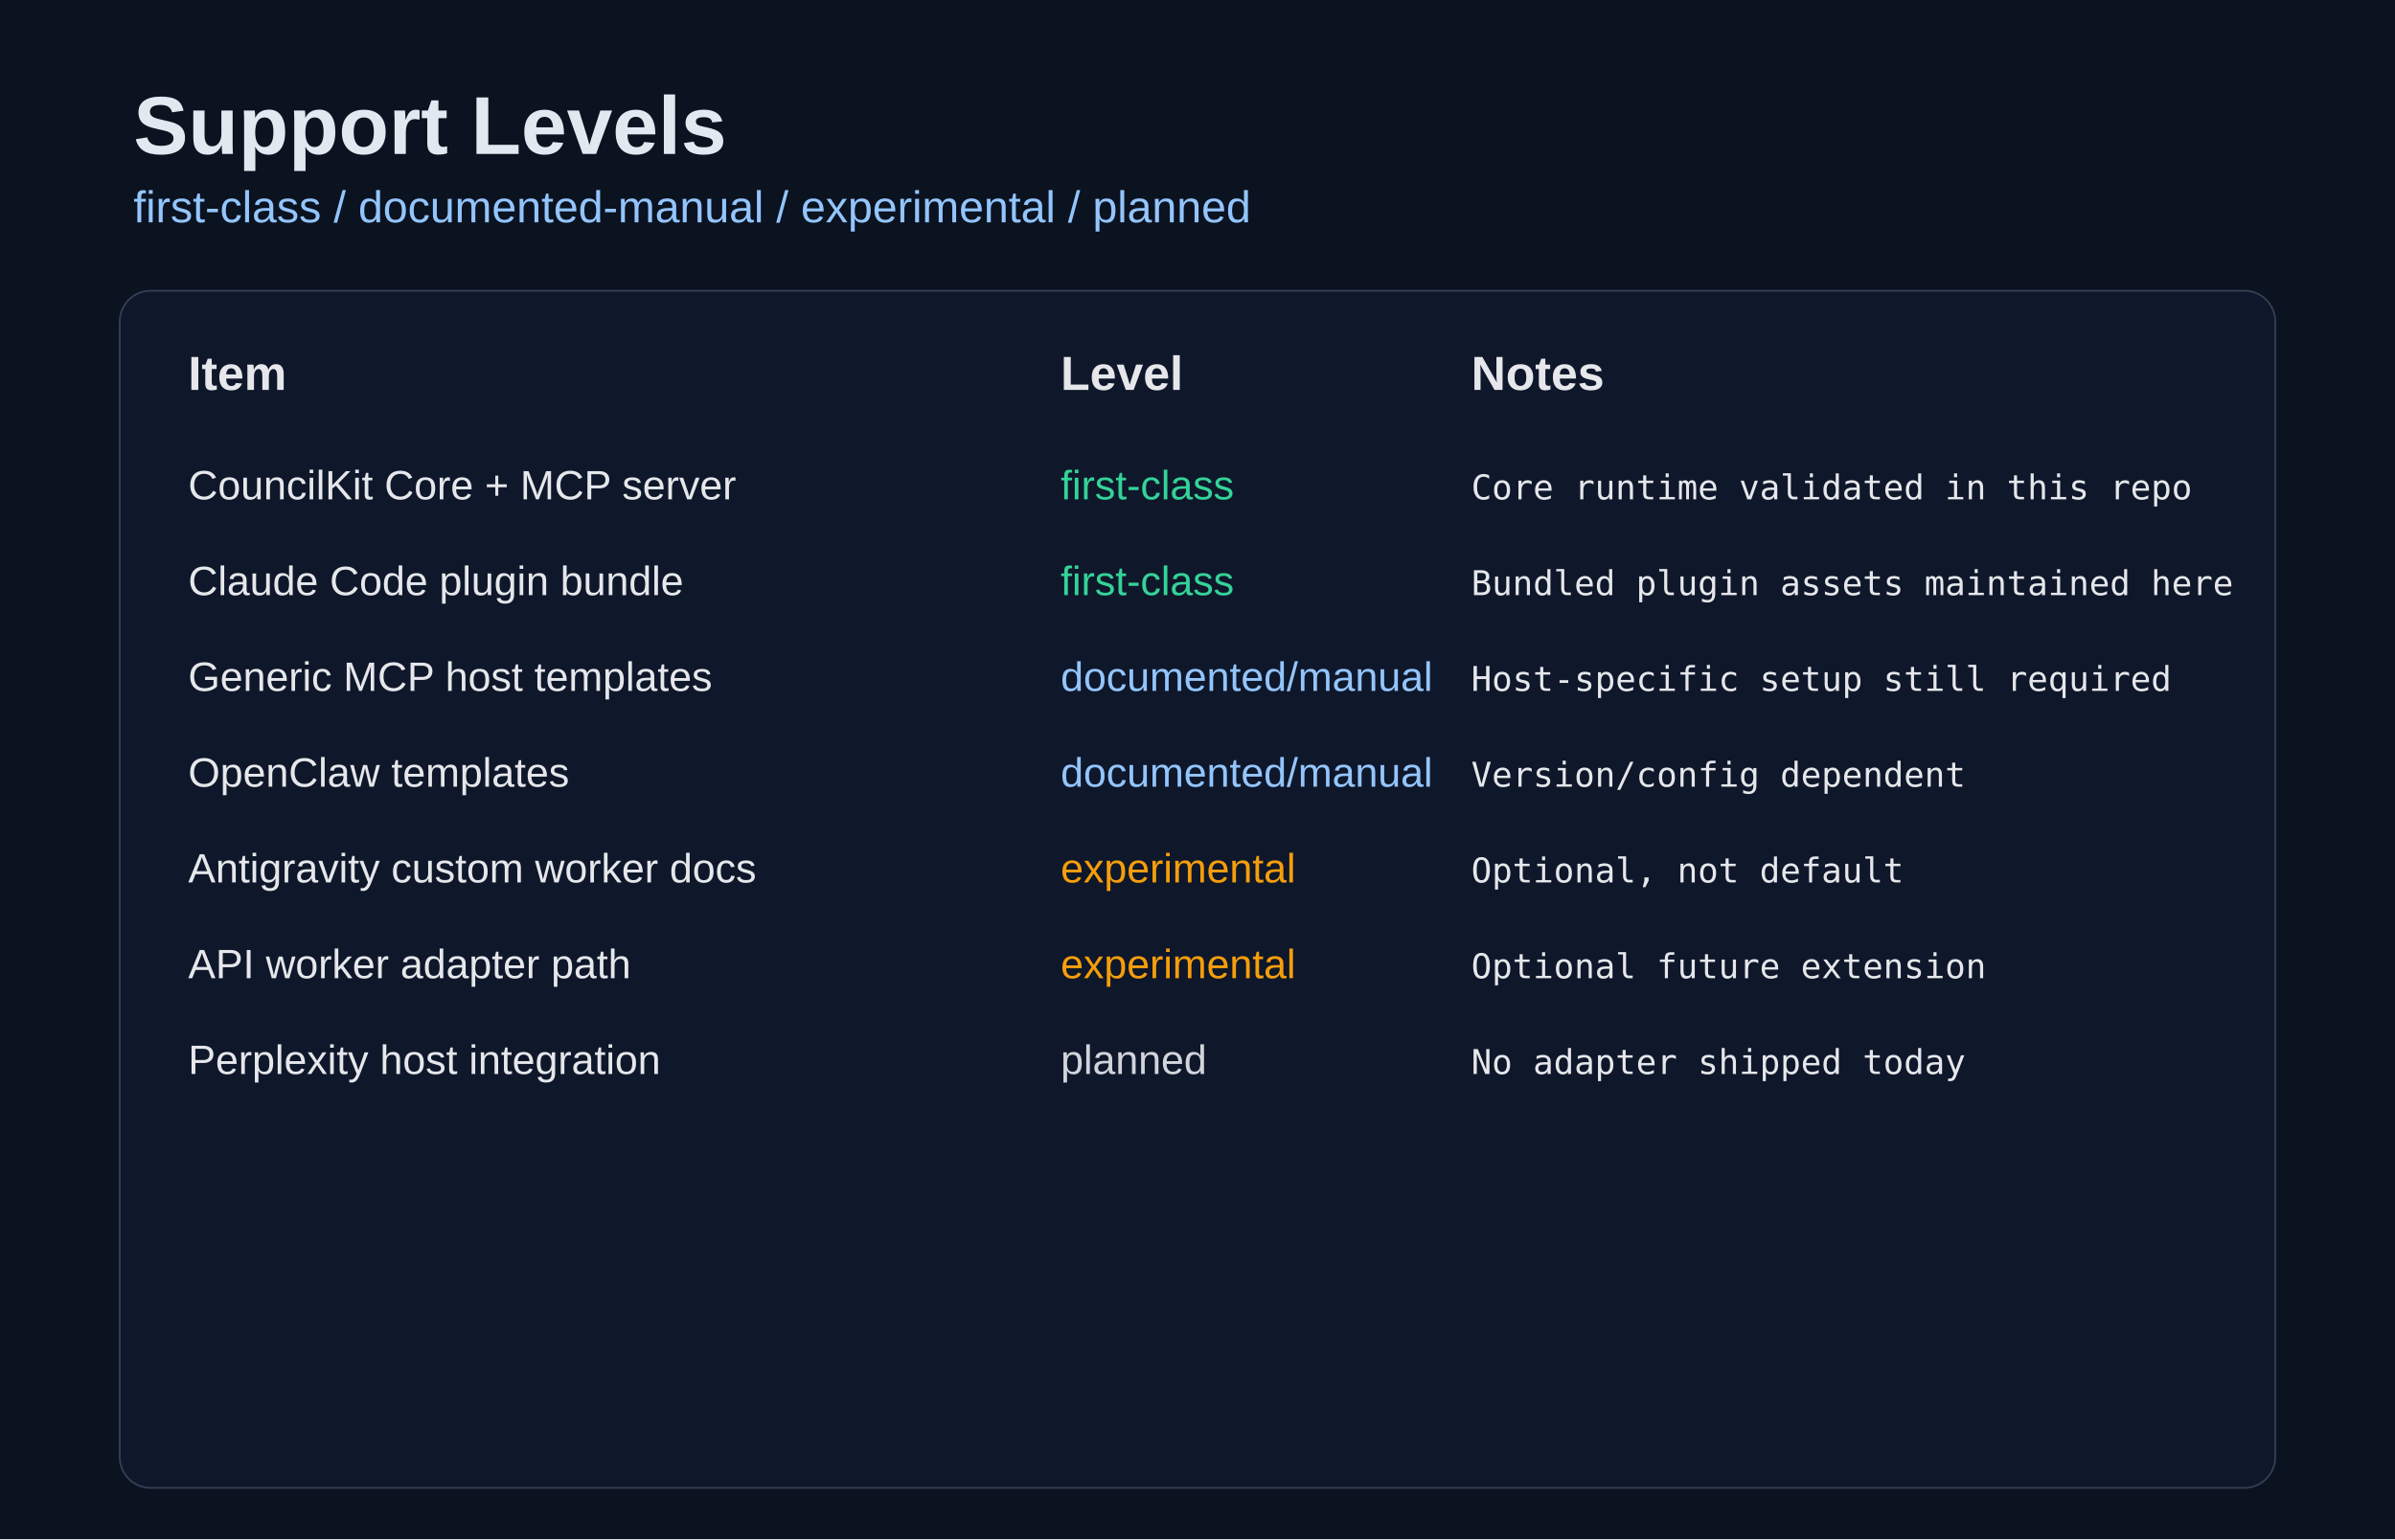
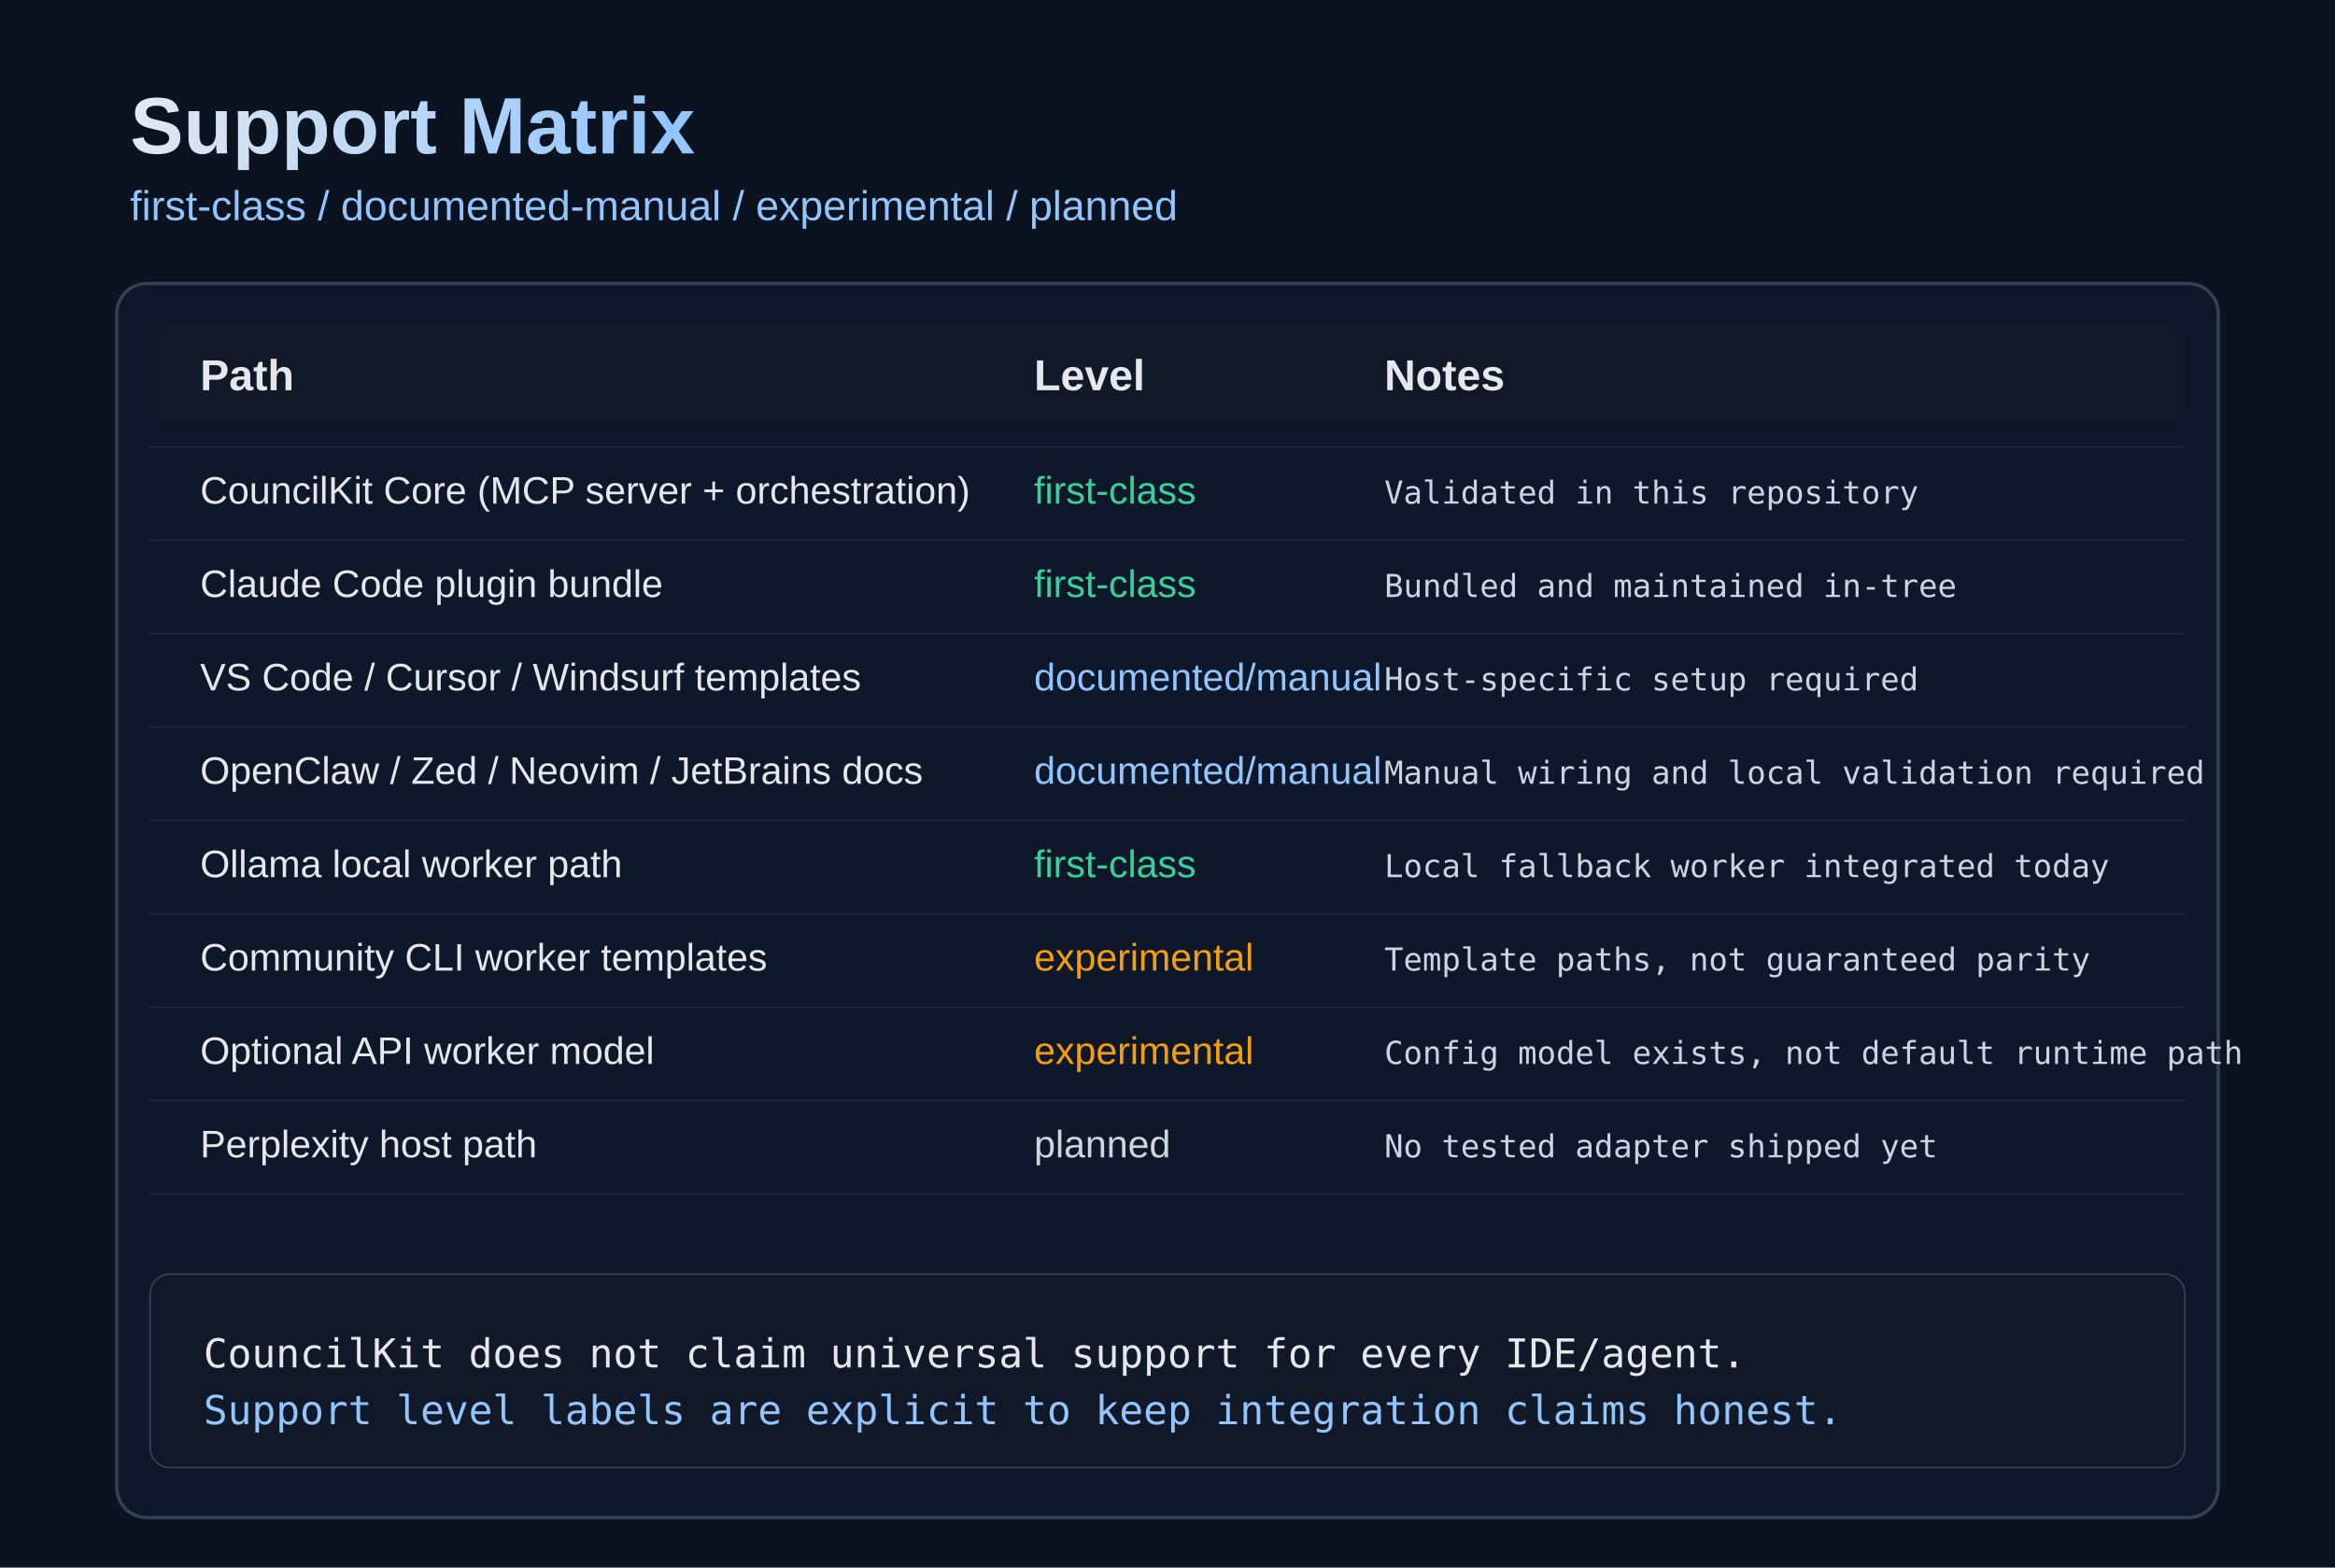
- <svg xmlns="http://www.w3.org/2000/svg" width="1400" height="900" viewBox="0 0 1400 900" fill="none">
-   <rect width="1400" height="900" fill="#0B1220" />
-   <text x="78" y="90" fill="#E2E8F0" font-family="Segoe UI, Arial, sans-serif" font-size="48" font-weight="700">Support Levels</text>
-   <text x="78" y="130" fill="#93C5FD" font-family="Segoe UI, Arial, sans-serif" font-size="26">first-class / documented-manual / experimental / planned</text>
-   <rect x="70" y="170" width="1260" height="700" rx="18" fill="#0F172A" stroke="#334155" />
-   <text x="110" y="228" fill="#E5E7EB" font-family="Segoe UI, Arial, sans-serif" font-size="28" font-weight="700">Item</text>
-   <text x="620" y="228" fill="#E5E7EB" font-family="Segoe UI, Arial, sans-serif" font-size="28" font-weight="700">Level</text>
-   <text x="860" y="228" fill="#E5E7EB" font-family="Segoe UI, Arial, sans-serif" font-size="28" font-weight="700">Notes</text>
-   <g font-family="Segoe UI, Arial, sans-serif" font-size="24" fill="#E5E7EB">
-     <text x="110" y="292">CouncilKit Core + MCP server</text>
-     <text x="110" y="348">Claude Code plugin bundle</text>
-     <text x="110" y="404">Generic MCP host templates</text>
-     <text x="110" y="460">OpenClaw templates</text>
-     <text x="110" y="516">Antigravity custom worker docs</text>
-     <text x="110" y="572">API worker adapter path</text>
-     <text x="110" y="628">Perplexity host integration</text>
+ <svg xmlns="http://www.w3.org/2000/svg" width="1400" height="940" viewBox="0 0 1400 940" fill="none">
+   <defs>
+     <linearGradient id="titleGrad" x1="80" y1="44" x2="720" y2="124" gradientUnits="userSpaceOnUse">
+       <stop stop-color="#E2E8F0" />
+       <stop offset="0.5" stop-color="#93C5FD" />
+       <stop offset="1" stop-color="#A7F3D0" />
+     </linearGradient>
+   </defs>
+   <rect width="1400" height="940" fill="#0B1220" />
+   <text x="78" y="92" fill="url(#titleGrad)" font-family="Segoe UI, Arial, sans-serif" font-size="48" font-weight="700">Support Matrix</text>
+   <text x="78" y="132" fill="#93C5FD" font-family="Segoe UI, Arial, sans-serif" font-size="25">first-class / documented-manual / experimental / planned</text>
+   <rect x="70" y="170" width="1260" height="740" rx="18" fill="#0F172A" stroke="#334155" stroke-width="2" />
+   <rect x="90" y="196" width="1220" height="58" rx="10" fill="#111827" />
+   <text x="120" y="234" fill="#E5E7EB" font-family="Segoe UI, Arial, sans-serif" font-size="26" font-weight="700">Path</text>
+   <text x="620" y="234" fill="#E5E7EB" font-family="Segoe UI, Arial, sans-serif" font-size="26" font-weight="700">Level</text>
+   <text x="830" y="234" fill="#E5E7EB" font-family="Segoe UI, Arial, sans-serif" font-size="26" font-weight="700">Notes</text>
+   <g font-family="Segoe UI, Arial, sans-serif" font-size="23" fill="#E5E7EB">
+     <text x="120" y="302">CouncilKit Core (MCP server + orchestration)</text>
+     <text x="120" y="358">Claude Code plugin bundle</text>
+     <text x="120" y="414">VS Code / Cursor / Windsurf templates</text>
+     <text x="120" y="470">OpenClaw / Zed / Neovim / JetBrains docs</text>
+     <text x="120" y="526">Ollama local worker path</text>
+     <text x="120" y="582">Community CLI worker templates</text>
+     <text x="120" y="638">Optional API worker model</text>
+     <text x="120" y="694">Perplexity host path</text>
  </g>
-   <g font-family="Segoe UI, Arial, sans-serif" font-size="24">
-     <text x="620" y="292" fill="#34D399">first-class</text>
-     <text x="620" y="348" fill="#34D399">first-class</text>
-     <text x="620" y="404" fill="#93C5FD">documented/manual</text>
-     <text x="620" y="460" fill="#93C5FD">documented/manual</text>
-     <text x="620" y="516" fill="#F59E0B">experimental</text>
-     <text x="620" y="572" fill="#F59E0B">experimental</text>
-     <text x="620" y="628" fill="#D1D5DB">planned</text>
+   <g font-family="Segoe UI, Arial, sans-serif" font-size="23">
+     <text x="620" y="302" fill="#34D399">first-class</text>
+     <text x="620" y="358" fill="#34D399">first-class</text>
+     <text x="620" y="414" fill="#93C5FD">documented/manual</text>
+     <text x="620" y="470" fill="#93C5FD">documented/manual</text>
+     <text x="620" y="526" fill="#34D399">first-class</text>
+     <text x="620" y="582" fill="#F59E0B">experimental</text>
+     <text x="620" y="638" fill="#F59E0B">experimental</text>
+     <text x="620" y="694" fill="#D1D5DB">planned</text>
  </g>
-   <g font-family="Consolas, Menlo, monospace" font-size="20" fill="#E5E7EB">
-     <text x="860" y="292">Core runtime validated in this repo</text>
-     <text x="860" y="348">Bundled plugin assets maintained here</text>
-     <text x="860" y="404">Host-specific setup still required</text>
-     <text x="860" y="460">Version/config dependent</text>
-     <text x="860" y="516">Optional, not default</text>
-     <text x="860" y="572">Optional future extension</text>
-     <text x="860" y="628">No adapter shipped today</text>
+   <g font-family="Consolas, Menlo, monospace" font-size="19" fill="#CBD5E1">
+     <text x="830" y="302">Validated in this repository</text>
+     <text x="830" y="358">Bundled and maintained in-tree</text>
+     <text x="830" y="414">Host-specific setup required</text>
+     <text x="830" y="470">Manual wiring and local validation required</text>
+     <text x="830" y="526">Local fallback worker integrated today</text>
+     <text x="830" y="582">Template paths, not guaranteed parity</text>
+     <text x="830" y="638">Config model exists, not default runtime path</text>
+     <text x="830" y="694">No tested adapter shipped yet</text>
  </g>
+   <g stroke="#1F2937">
+     <line x1="90" y1="268" x2="1310" y2="268" />
+     <line x1="90" y1="324" x2="1310" y2="324" />
+     <line x1="90" y1="380" x2="1310" y2="380" />
+     <line x1="90" y1="436" x2="1310" y2="436" />
+     <line x1="90" y1="492" x2="1310" y2="492" />
+     <line x1="90" y1="548" x2="1310" y2="548" />
+     <line x1="90" y1="604" x2="1310" y2="604" />
+     <line x1="90" y1="660" x2="1310" y2="660" />
+     <line x1="90" y1="716" x2="1310" y2="716" />
+   </g>
+   <rect x="90" y="764" width="1220" height="116" rx="12" fill="#111827" stroke="#334155" />
+   <text x="122" y="820" fill="#E5E7EB" font-family="Consolas, Menlo, monospace" font-size="24">CouncilKit does not claim universal support for every IDE/agent.</text>
+   <text x="122" y="854" fill="#93C5FD" font-family="Consolas, Menlo, monospace" font-size="24">Support level labels are explicit to keep integration claims honest.</text>
</svg>
